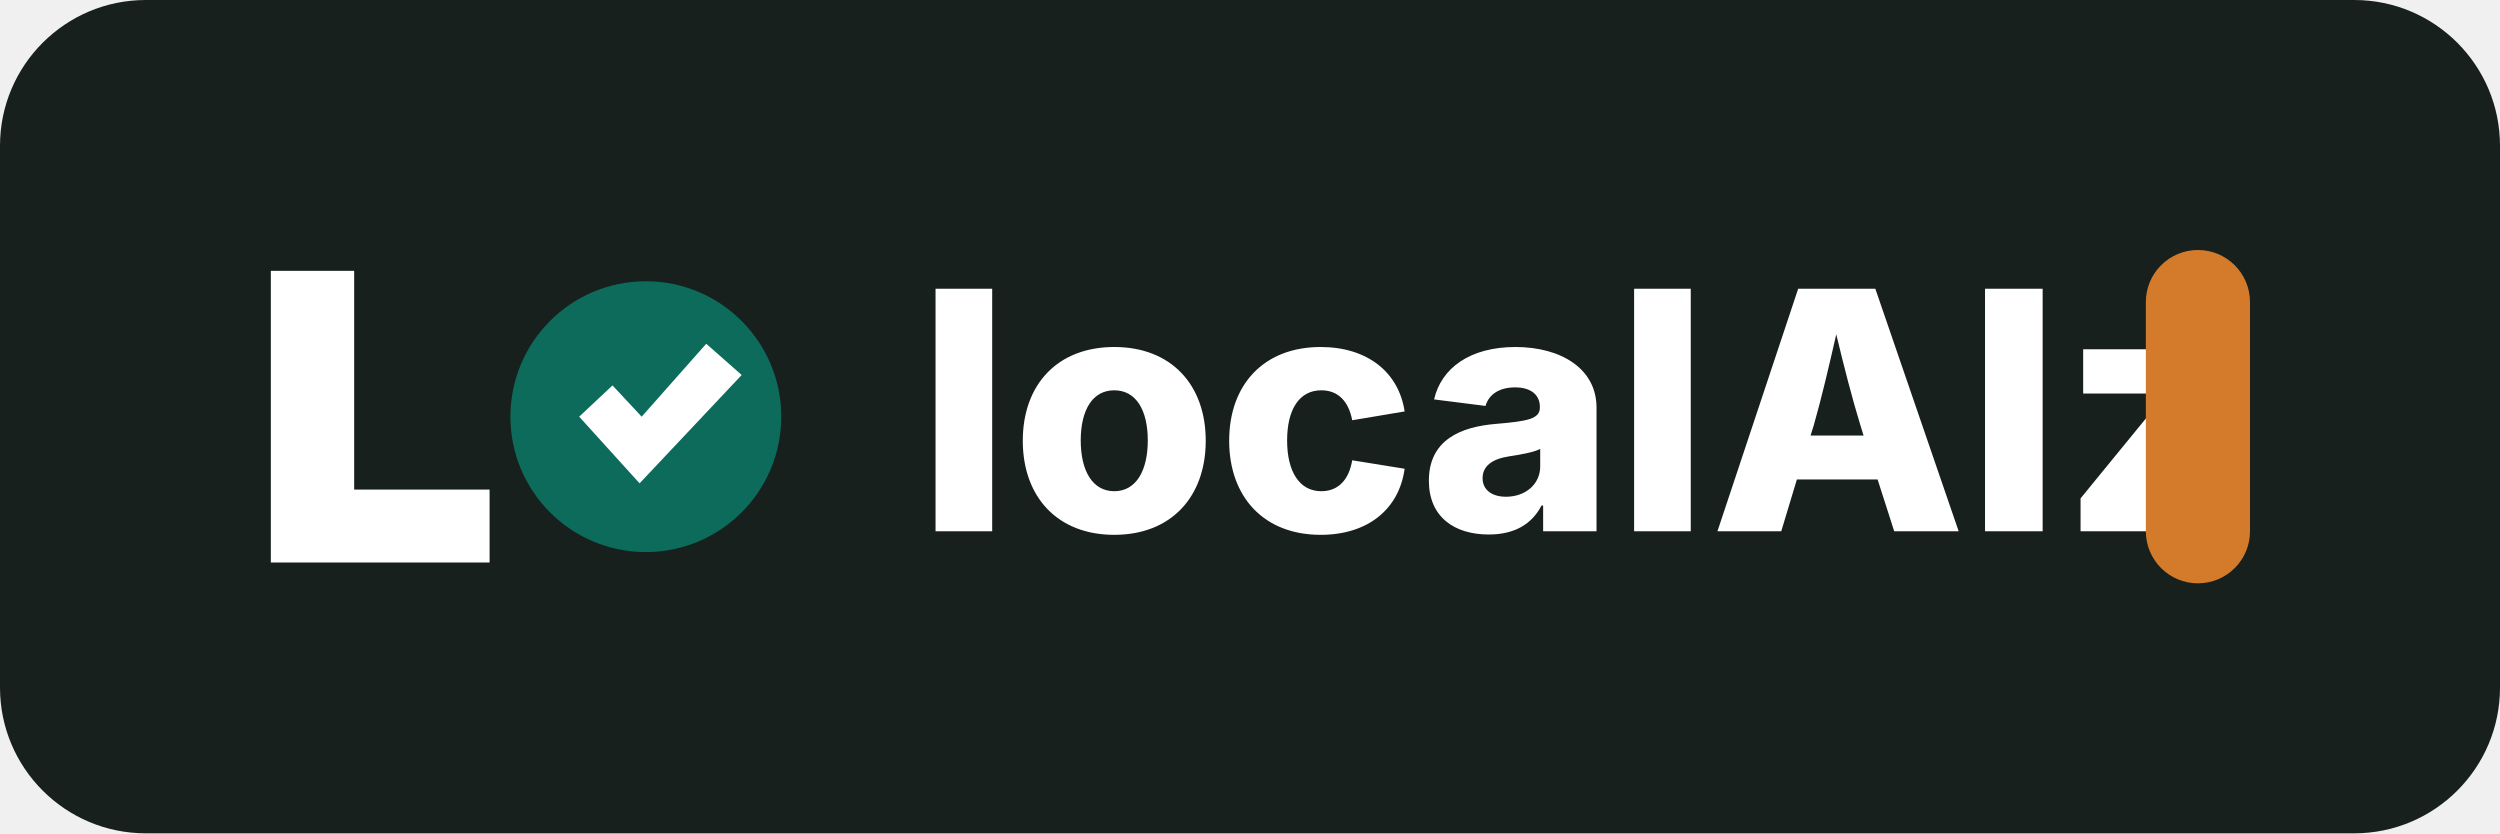
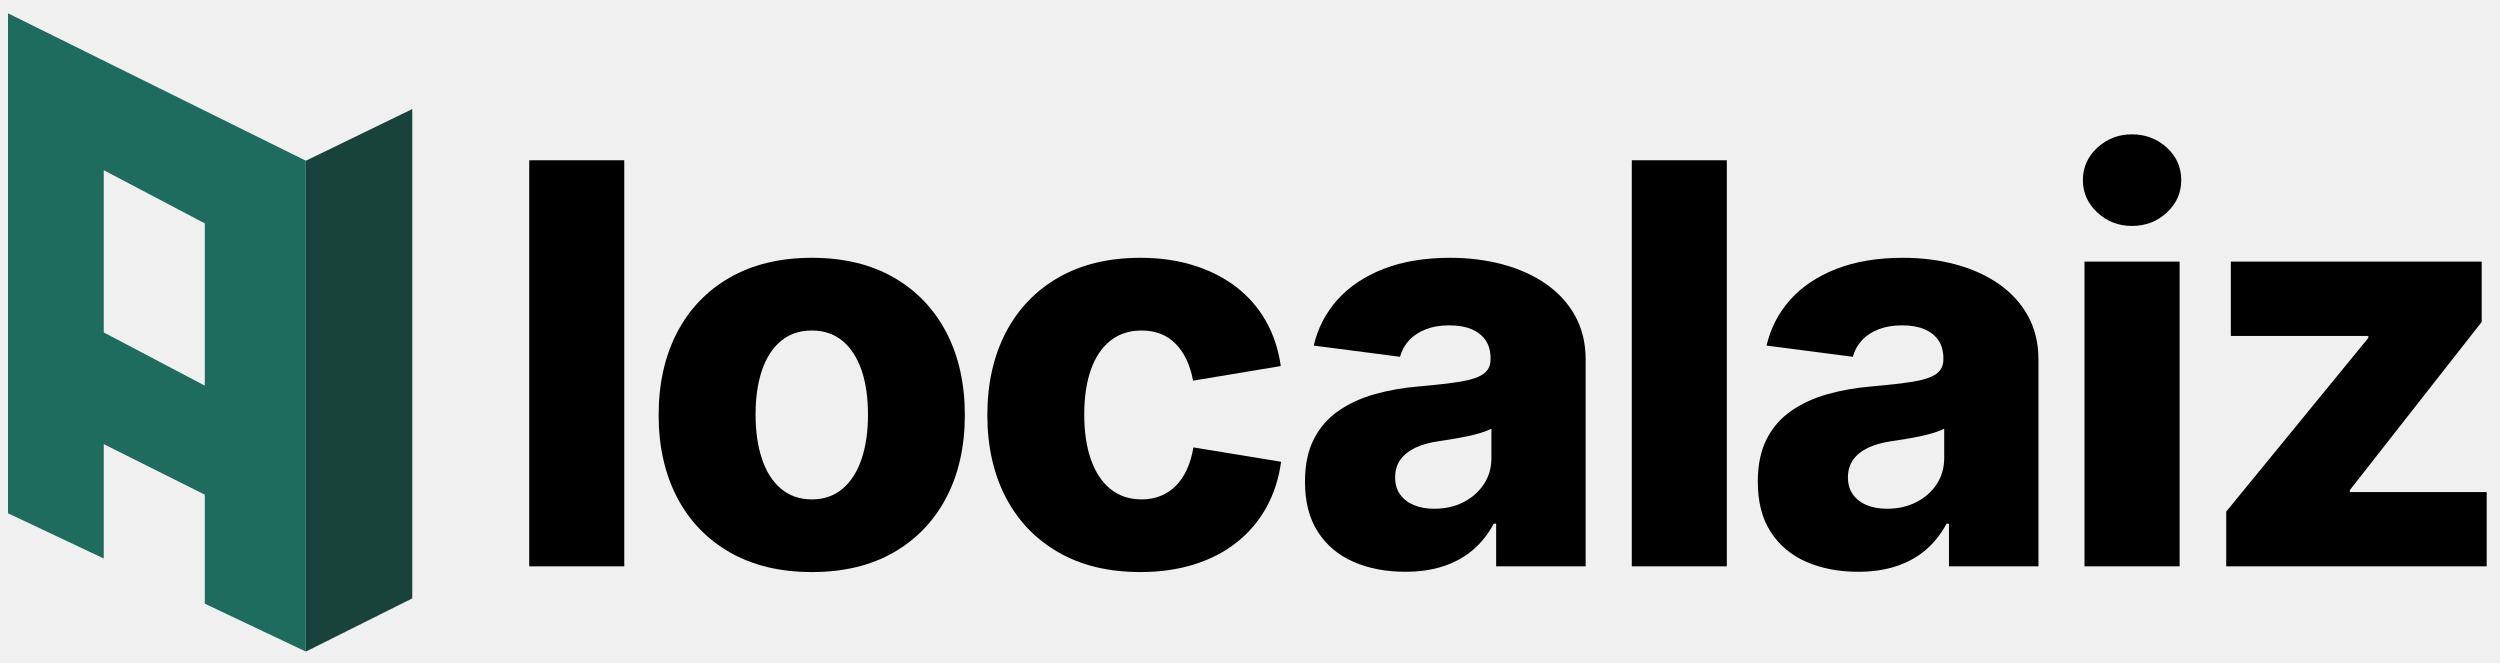
- <svg xmlns="http://www.w3.org/2000/svg" width="120" height="40" viewBox="0 0 120 40" role="img" aria-label="localAIz">
-   <rect width="120" height="40" rx="7" fill="#17201d" />
-   <path d="M13 27V13h4v10.5h6.5V27H13Z" fill="#ffffff" />
-   <circle cx="31" cy="20" r="6.5" fill="#0c6b5a" />
-   <path d="M30.7 23.2 27.8 20l1.6-1.5 1.4 1.5 3.1-3.5 1.7 1.5-4.9 5.2Z" fill="#ffffff" />
-   <text x="44" y="25.5" font-family="Inter, Arial, sans-serif" font-size="16" font-weight="800" fill="#ffffff">localAIz</text>
-   <rect x="103" y="12" width="5" height="16" rx="2.5" fill="#d37b2b" />
+ <svg xmlns="http://www.w3.org/2000/svg" width="100%" height="100%" viewBox="0 0 940 249" version="1.1" xml:space="preserve" style="fill-rule:evenodd;clip-rule:evenodd;stroke-linejoin:round;stroke-miterlimit:2;">
+   <g id="logo" transform="matrix(0.481064,0,0,0.199679,1117.994,-229.0321)">
+     <rect x="-2324" y="1147" width="1954" height="1247" style="fill:none;" />
+     <g transform="matrix(36.35468,0,0,87.58521,-18596.782,-28212.634)">
+       <rect x="458.99" y="338.658" width="2.043" height="8.73" style="fill-rule:nonzero;" />
+       <path d="M465.067,347.511C464.384,347.511 463.796,347.37 463.302,347.087C462.809,346.804 462.431,346.41 462.167,345.903C461.904,345.397 461.772,344.808 461.772,344.136C461.772,343.461 461.904,342.871 462.167,342.364C462.431,341.857 462.809,341.462 463.302,341.179C463.796,340.897 464.384,340.755 465.067,340.755C465.75,340.755 466.338,340.897 466.828,341.179C467.319,341.462 467.696,341.857 467.96,342.364C468.223,342.871 468.355,343.461 468.355,344.136C468.355,344.808 468.223,345.397 467.96,345.903C467.696,346.41 467.319,346.804 466.828,347.087C466.338,347.37 465.75,347.511 465.067,347.511ZM465.067,345.949C465.327,345.949 465.547,345.872 465.727,345.72C465.906,345.568 466.042,345.355 466.135,345.08C466.227,344.806 466.273,344.488 466.273,344.127C466.273,343.762 466.227,343.444 466.135,343.173C466.042,342.903 465.906,342.692 465.727,342.542C465.547,342.393 465.327,342.318 465.067,342.318C464.804,342.318 464.583,342.393 464.403,342.542C464.222,342.692 464.086,342.902 463.994,343.173C463.902,343.443 463.856,343.761 463.856,344.127C463.856,344.488 463.902,344.806 463.994,345.08C464.086,345.355 464.222,345.568 464.403,345.72C464.583,345.872 464.804,345.949 465.067,345.949Z" style="fill-rule:nonzero;" />
+       <path d="M472.129,347.511C471.446,347.511 470.859,347.37 470.367,347.087C469.875,346.804 469.498,346.41 469.234,345.903C468.971,345.397 468.839,344.808 468.839,344.136C468.839,343.461 468.971,342.871 469.234,342.364C469.498,341.857 469.875,341.462 470.367,341.179C470.859,340.897 471.446,340.755 472.129,340.755C472.549,340.755 472.933,340.81 473.279,340.919C473.626,341.027 473.93,341.183 474.192,341.384C474.454,341.586 474.666,341.83 474.829,342.117C474.991,342.404 475.097,342.726 475.148,343.082L473.262,343.396C473.23,343.225 473.182,343.073 473.119,342.94C473.055,342.807 472.977,342.694 472.884,342.601C472.792,342.507 472.684,342.437 472.563,342.389C472.441,342.342 472.305,342.318 472.156,342.318C471.893,342.318 471.671,342.39 471.487,342.534C471.304,342.678 471.164,342.885 471.067,343.155C470.971,343.425 470.922,343.749 470.922,344.127C470.922,344.5 470.971,344.823 471.067,345.096C471.164,345.369 471.304,345.579 471.487,345.727C471.671,345.875 471.893,345.949 472.156,345.949C472.306,345.949 472.443,345.924 472.565,345.874C472.688,345.824 472.797,345.752 472.892,345.656C472.987,345.561 473.067,345.443 473.13,345.304C473.194,345.164 473.24,345.006 473.269,344.831L475.154,345.14C475.104,345.507 474.997,345.836 474.835,346.127C474.672,346.418 474.461,346.667 474.199,346.873C473.938,347.08 473.633,347.238 473.284,347.347C472.935,347.456 472.55,347.511 472.129,347.511Z" style="fill-rule:nonzero;" />
+       <path d="M477.825,347.505C477.408,347.505 477.036,347.433 476.71,347.291C476.384,347.148 476.129,346.933 475.945,346.647C475.76,346.361 475.668,346.002 475.668,345.569C475.668,345.206 475.732,344.9 475.86,344.651C475.987,344.402 476.164,344.199 476.39,344.044C476.616,343.888 476.875,343.769 477.169,343.686C477.462,343.604 477.774,343.549 478.106,343.521C478.479,343.489 478.778,343.454 479.005,343.418C479.232,343.381 479.398,343.326 479.502,343.253C479.606,343.179 479.658,343.075 479.658,342.942L479.658,342.915C479.658,342.764 479.623,342.635 479.553,342.531C479.482,342.426 479.381,342.346 479.249,342.29C479.117,342.234 478.957,342.207 478.768,342.207C478.58,342.207 478.414,342.235 478.268,342.291C478.123,342.347 478.003,342.425 477.909,342.526C477.815,342.626 477.749,342.745 477.711,342.883L475.856,342.642C475.944,342.267 476.114,341.939 476.366,341.656C476.619,341.374 476.949,341.153 477.356,340.994C477.764,340.835 478.241,340.755 478.788,340.755C479.194,340.755 479.573,340.803 479.927,340.899C480.28,340.995 480.59,341.136 480.856,341.322C481.121,341.508 481.329,341.736 481.478,342.007C481.627,342.278 481.702,342.589 481.702,342.941L481.702,347.388L479.778,347.388L479.778,346.471L479.726,346.471C479.607,346.694 479.457,346.883 479.277,347.036C479.097,347.189 478.886,347.306 478.645,347.385C478.404,347.465 478.131,347.505 477.825,347.505ZM478.447,346.15C478.678,346.15 478.885,346.104 479.07,346.011C479.255,345.918 479.402,345.789 479.512,345.625C479.621,345.461 479.676,345.272 479.676,345.057L479.676,344.429C479.618,344.459 479.545,344.488 479.457,344.515C479.369,344.543 479.272,344.568 479.167,344.59C479.061,344.613 478.956,344.632 478.851,344.649C478.745,344.667 478.644,344.682 478.549,344.697C478.348,344.725 478.178,344.773 478.037,344.84C477.897,344.908 477.79,344.994 477.716,345.099C477.643,345.204 477.606,345.329 477.606,345.475C477.606,345.622 477.642,345.745 477.715,345.845C477.788,345.946 477.887,346.022 478.013,346.073C478.139,346.125 478.284,346.15 478.447,346.15Z" style="fill-rule:nonzero;" />
+       <rect x="482.694" y="338.658" width="2.043" height="8.73" style="fill-rule:nonzero;" />
+       <path d="M487.56,347.505C487.143,347.505 486.771,347.433 486.445,347.291C486.119,347.148 485.864,346.933 485.68,346.647C485.495,346.361 485.403,346.002 485.403,345.569C485.403,345.206 485.467,344.9 485.595,344.651C485.722,344.402 485.899,344.199 486.125,344.044C486.351,343.888 486.61,343.769 486.904,343.686C487.197,343.604 487.509,343.549 487.841,343.521C488.214,343.489 488.513,343.454 488.74,343.418C488.967,343.381 489.133,343.326 489.237,343.253C489.341,343.179 489.393,343.075 489.393,342.942L489.393,342.915C489.393,342.764 489.358,342.635 489.288,342.531C489.217,342.426 489.116,342.346 488.984,342.29C488.852,342.234 488.692,342.207 488.503,342.207C488.315,342.207 488.149,342.235 488.003,342.291C487.858,342.347 487.738,342.425 487.644,342.526C487.55,342.626 487.484,342.745 487.446,342.883L485.591,342.642C485.679,342.267 485.849,341.939 486.101,341.656C486.354,341.374 486.684,341.153 487.091,340.994C487.499,340.835 487.976,340.755 488.523,340.755C488.929,340.755 489.308,340.803 489.662,340.899C490.015,340.995 490.325,341.136 490.591,341.322C490.856,341.508 491.064,341.736 491.213,342.007C491.362,342.278 491.437,342.589 491.437,342.941L491.437,347.388L489.513,347.388L489.513,346.471L489.461,346.471C489.342,346.694 489.192,346.883 489.012,347.036C488.832,347.189 488.621,347.306 488.38,347.385C488.139,347.465 487.866,347.505 487.56,347.505ZM488.183,346.15C488.413,346.15 488.62,346.104 488.805,346.011C488.99,345.918 489.137,345.789 489.247,345.625C489.356,345.461 489.411,345.272 489.411,345.057L489.411,344.429C489.353,344.459 489.28,344.488 489.192,344.515C489.104,344.543 489.007,344.568 488.902,344.59C488.797,344.613 488.691,344.632 488.586,344.649C488.48,344.667 488.379,344.682 488.284,344.697C488.083,344.725 487.913,344.773 487.772,344.84C487.632,344.908 487.525,344.994 487.451,345.099C487.378,345.204 487.341,345.329 487.341,345.475C487.341,345.622 487.377,345.745 487.45,345.845C487.523,345.946 487.622,346.022 487.748,346.073C487.874,346.125 488.019,346.15 488.183,346.15Z" style="fill-rule:nonzero;" />
+       <path d="M492.427,347.388L492.427,340.837L494.472,340.837L494.472,347.388L492.427,347.388ZM493.446,340.07C493.157,340.07 492.909,339.973 492.702,339.78C492.495,339.586 492.392,339.355 492.392,339.085C492.392,338.812 492.495,338.58 492.702,338.388C492.909,338.197 493.157,338.101 493.446,338.101C493.739,338.101 493.989,338.196 494.196,338.385C494.403,338.575 494.507,338.808 494.507,339.085C494.507,339.359 494.403,339.591 494.196,339.783C493.989,339.974 493.739,340.07 493.446,340.07Z" style="fill-rule:nonzero;" />
+       <path d="M495.474,347.388L495.474,346.211L498.529,342.477L498.529,342.435L495.573,342.435L495.573,340.837L500.966,340.837L500.966,342.134L498.132,345.748L498.132,345.791L501.074,345.791L501.074,347.388L495.474,347.388Z" style="fill-rule:nonzero;" />
+     </g>
+     <g transform="matrix(2.078723,0,0,5.008032,2027.156,-8371.471)">
+       <g transform="matrix(21.14099,10.57049,0,21.14099,-11856.768,-10137.78)">
+         <path d="M463.677,345.496L463.677,347.53L461.974,347.577L461.974,338.685L467.271,338.658L467.271,347.388L465.474,347.435L465.474,345.496L463.677,345.496ZM465.474,343.557L465.474,340.671L463.677,340.624L463.677,343.509L465.474,343.557Z" style="fill:rgb(30,108,93);" />
+       </g>
+       <g transform="matrix(21.14099,-10.57049,-0,21.14099,-11681.787,-346.6898)">
+         <path d="M460.887,338.685L460.887,347.388L458.995,347.388L458.995,338.658L460.887,338.685Z" style="fill:rgb(23,67,58);fill-rule:nonzero;" />
+       </g>
+     </g>
+   </g>
</svg>
